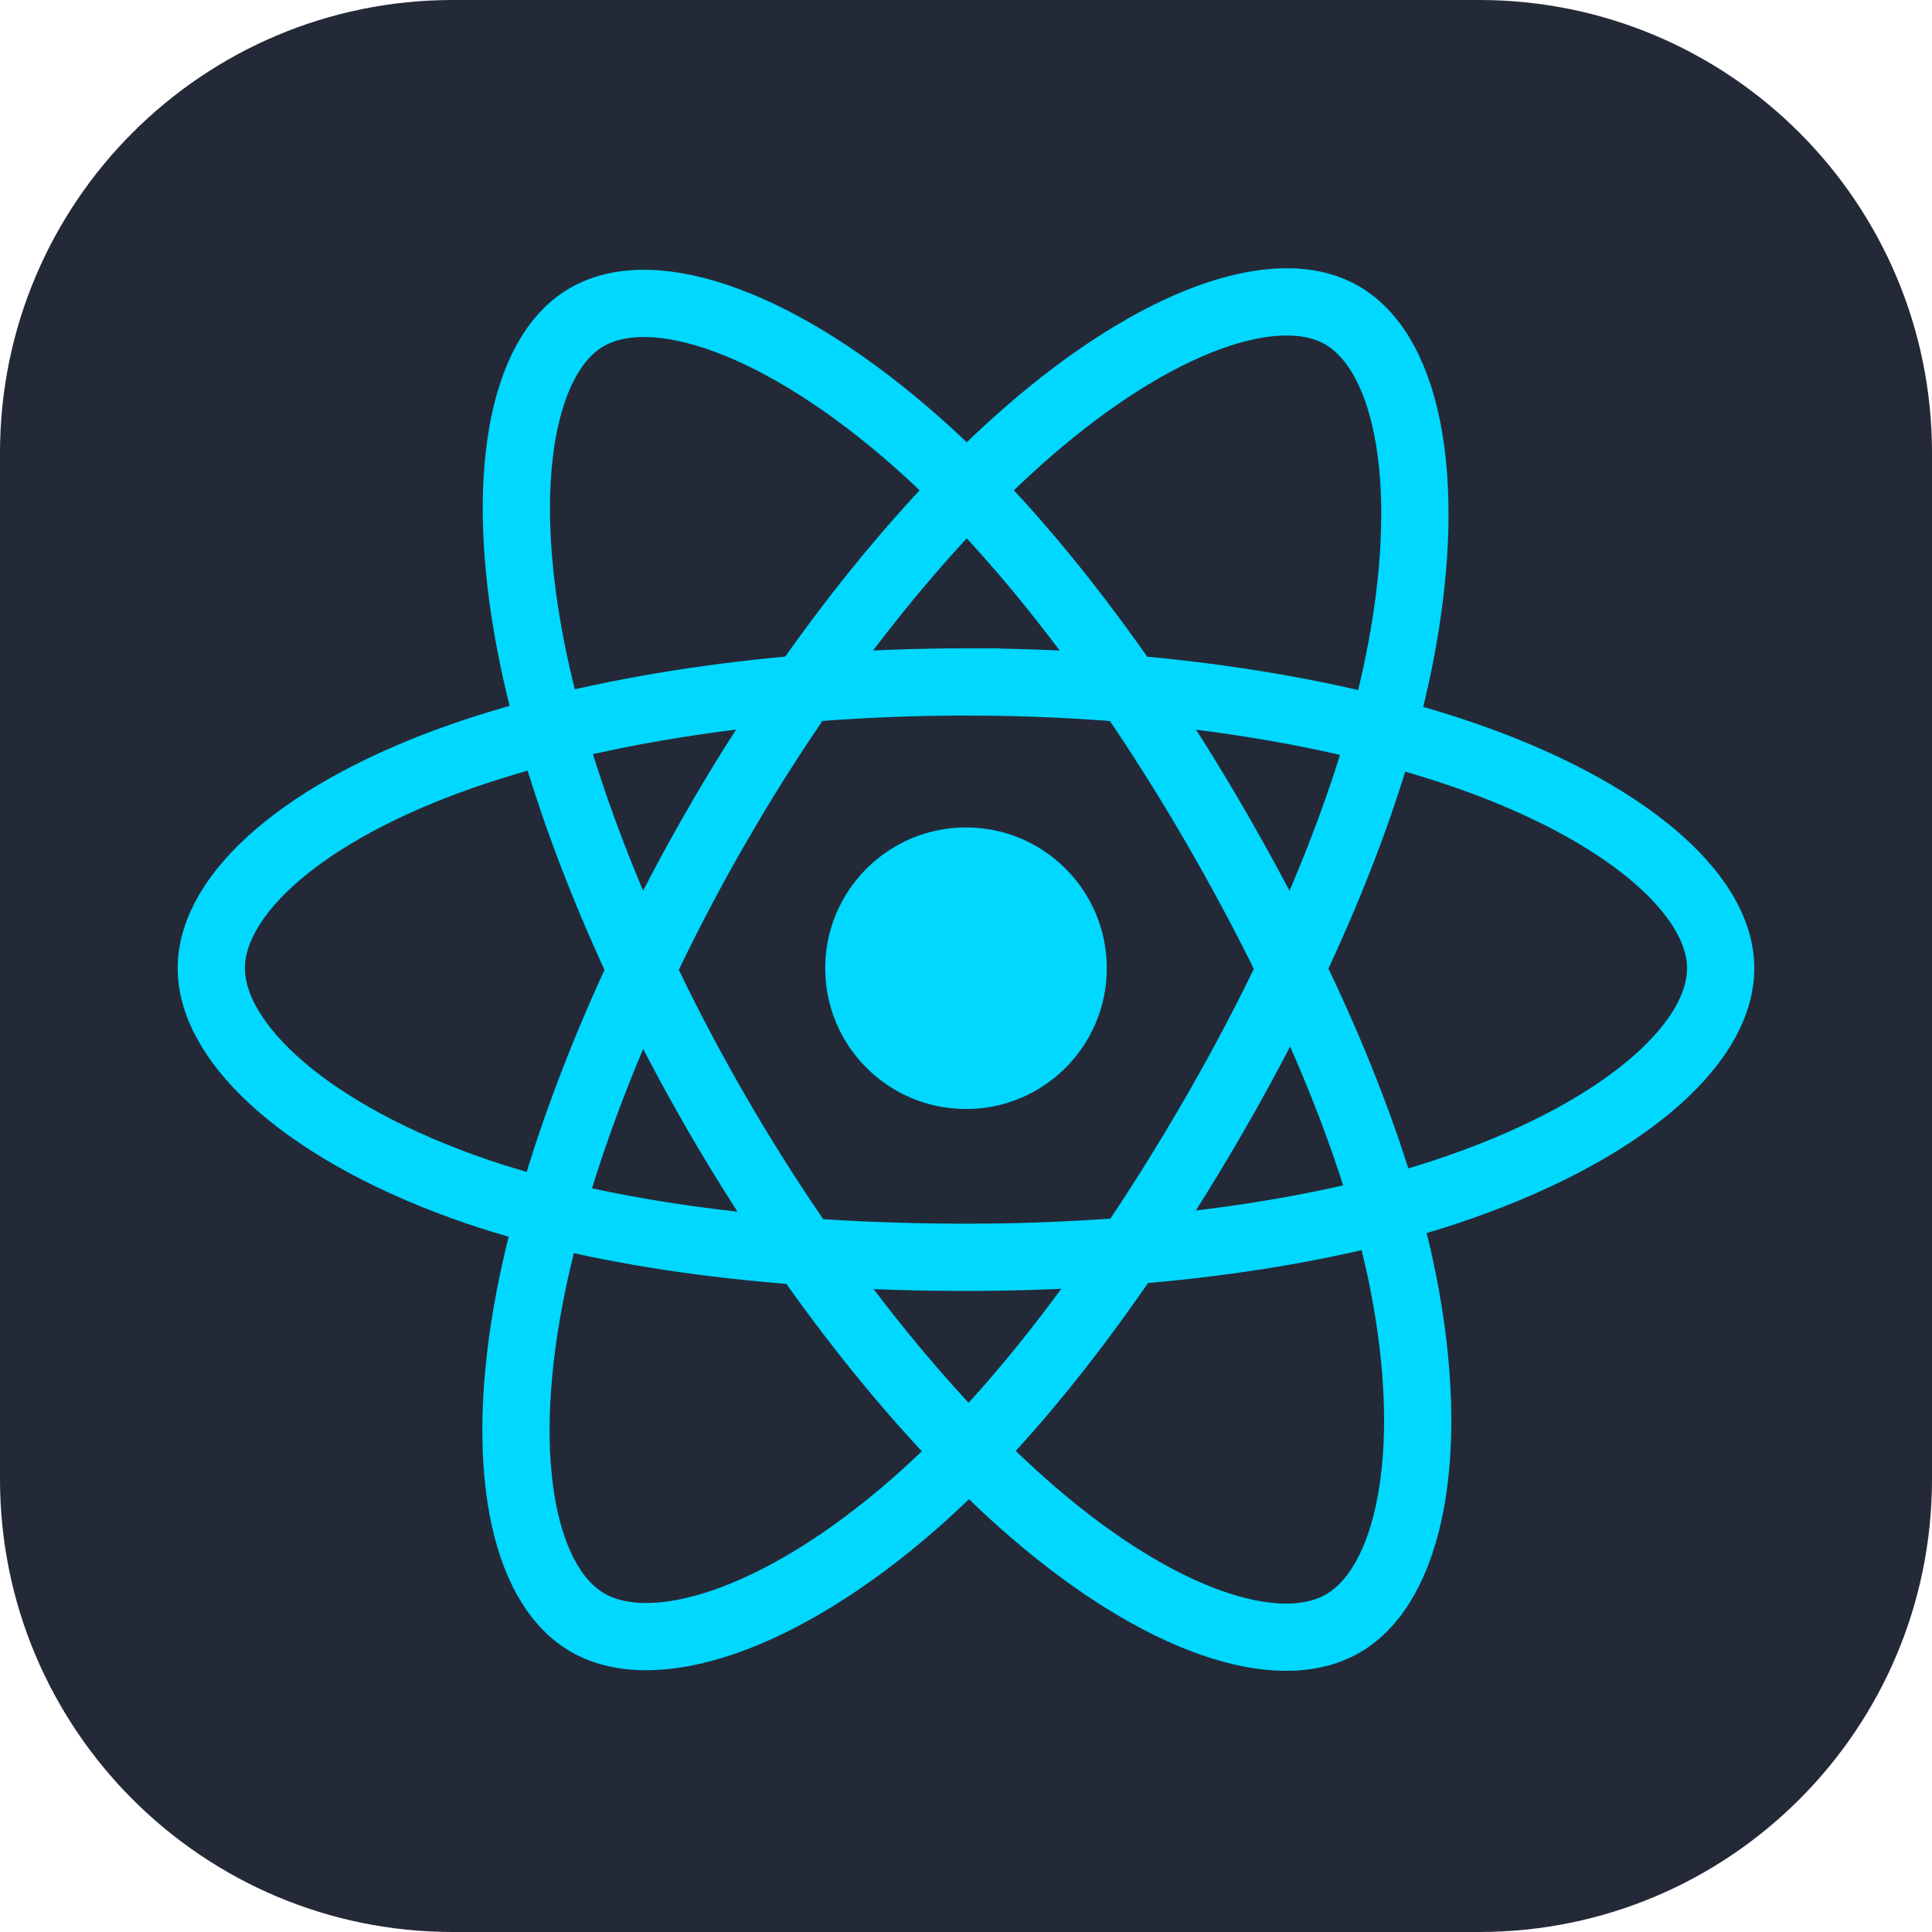
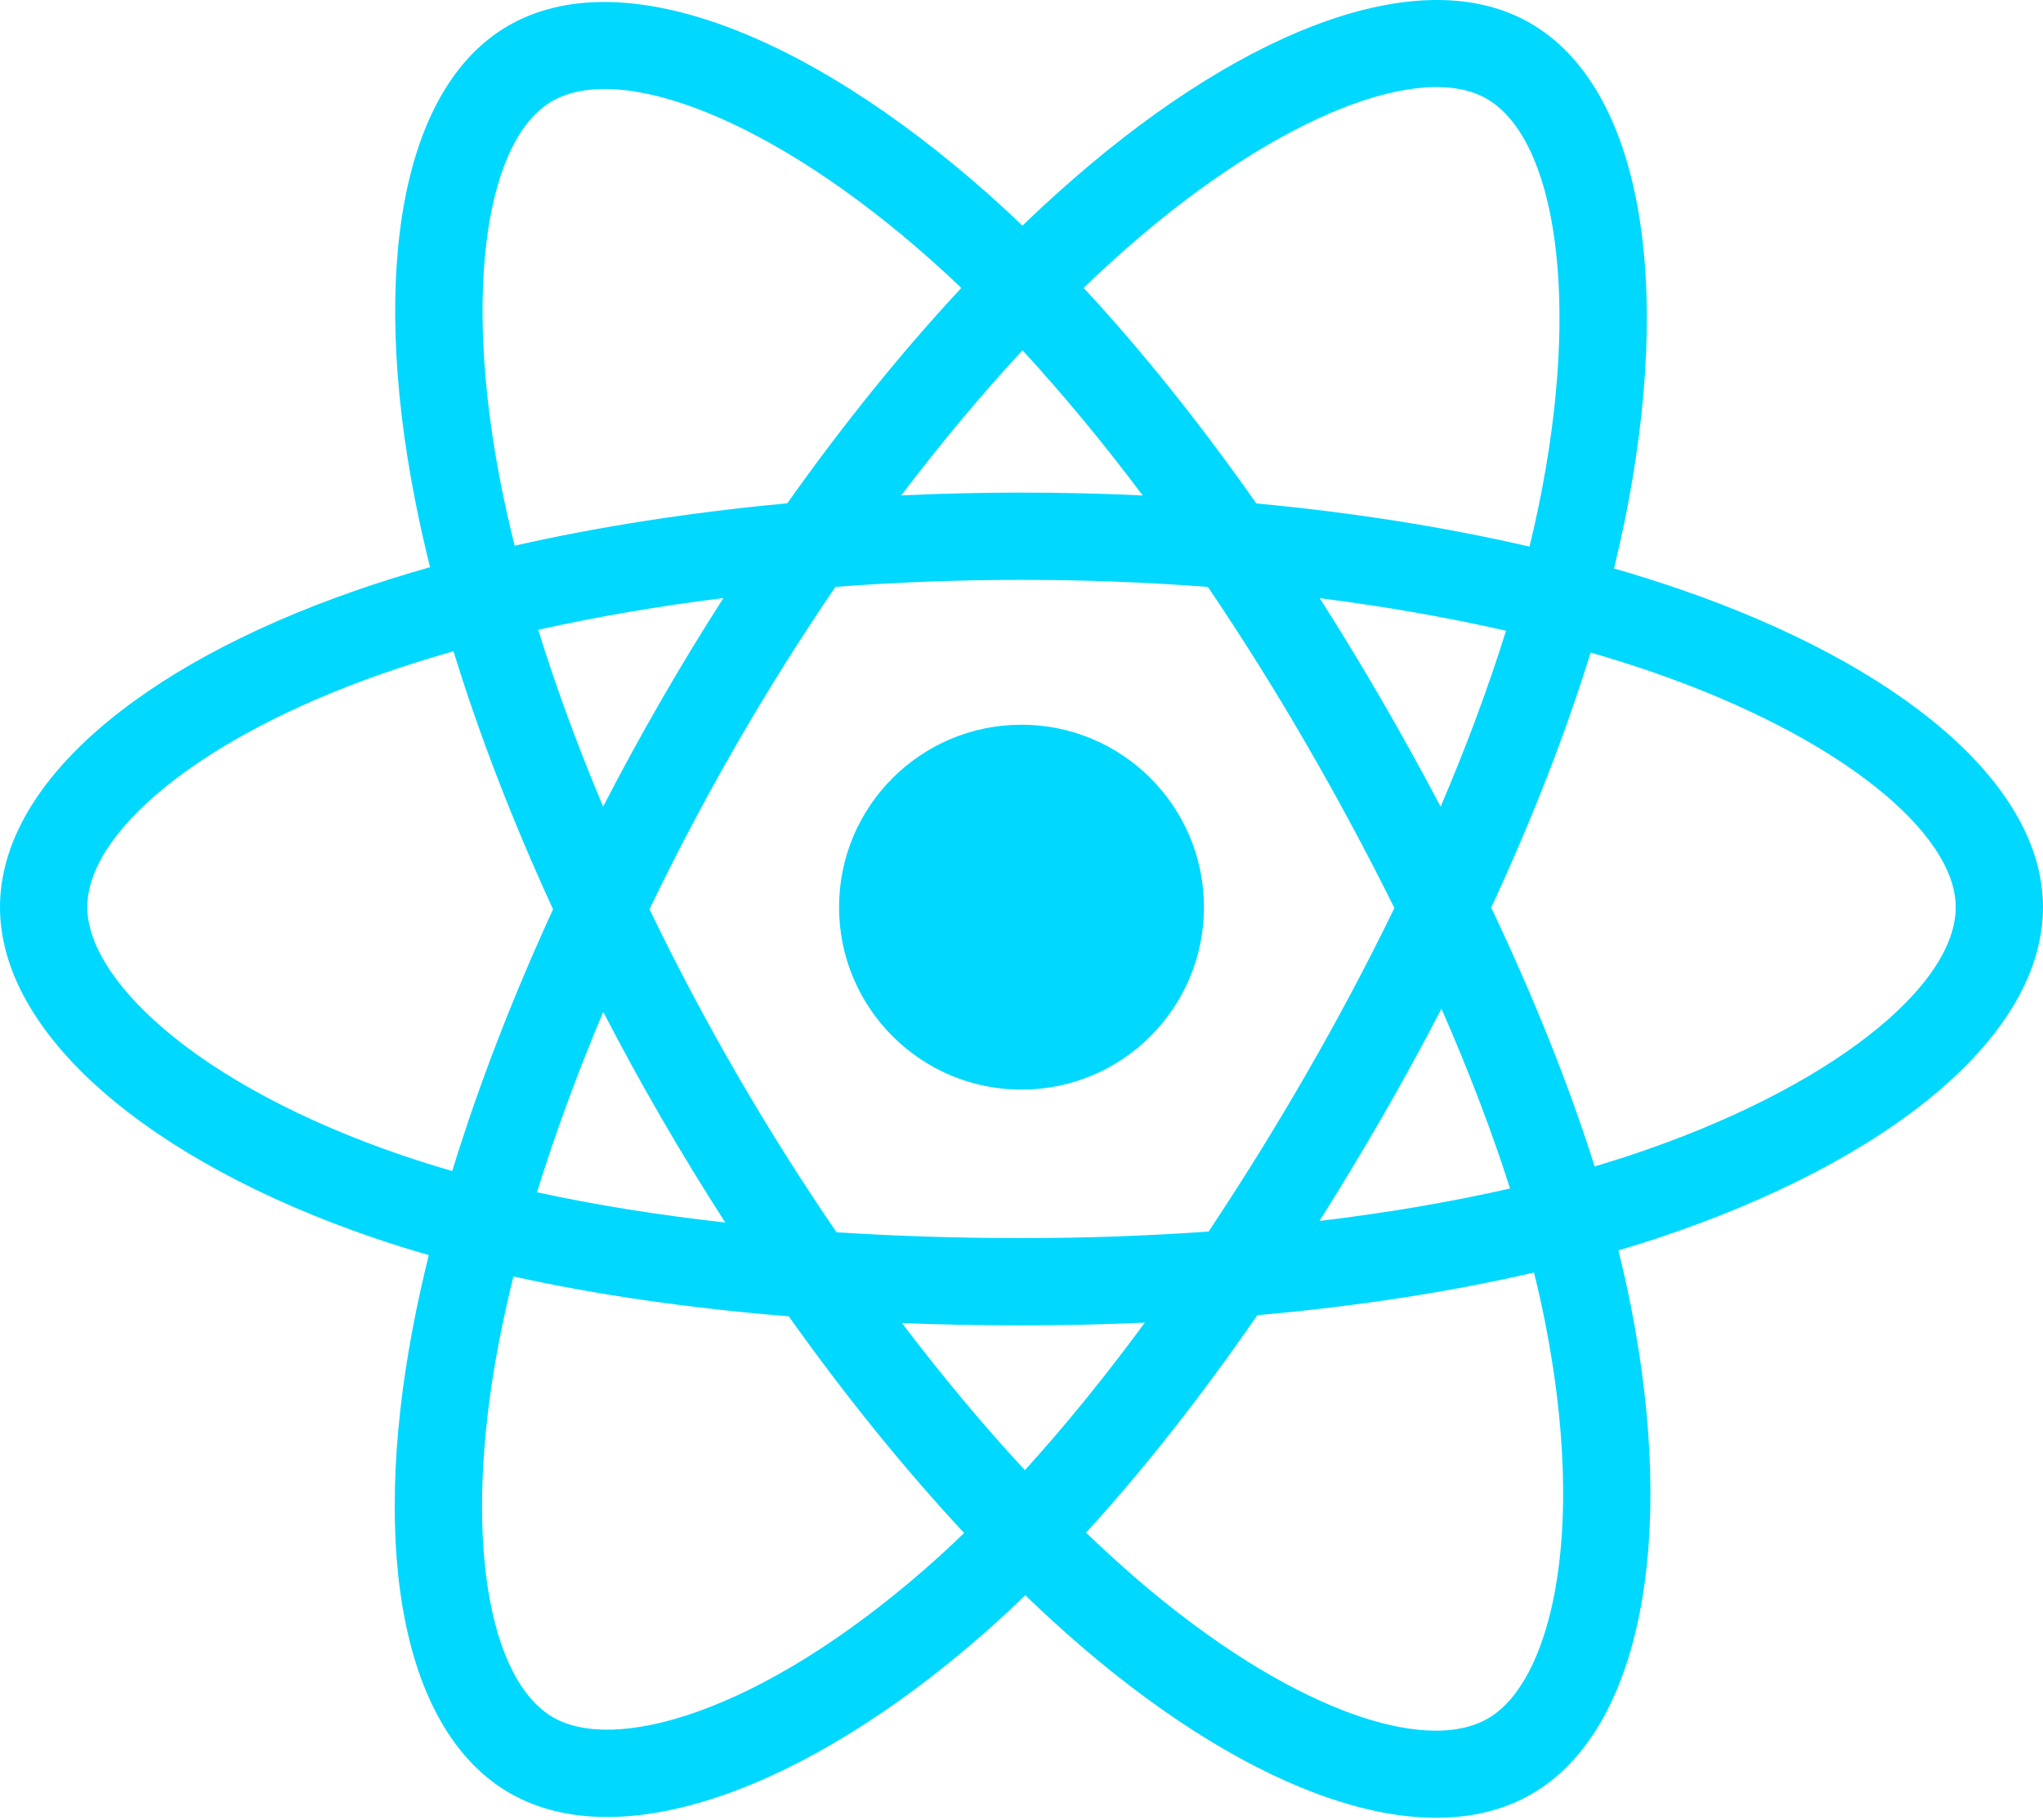
- <svg xmlns="http://www.w3.org/2000/svg" width="256" height="256" viewBox="0 0 256 256">
-   <g fill="none">
-     <rect width="256" height="256" fill="#242938" rx="60" />
-     <path fill="#00D8FF" d="M128.001 146.951c10.304 0 18.656-8.353 18.656-18.656c0-10.303-8.352-18.656-18.656-18.656c-10.303 0-18.656 8.353-18.656 18.656c0 10.303 8.353 18.656 18.656 18.656Z" />
-     <path stroke="#00D8FF" stroke-width="8.911" d="M128.002 90.363c25.048 0 48.317 3.594 65.862 9.635C215.003 107.275 228 118.306 228 128.295c0 10.409-13.774 22.128-36.475 29.649c-17.162 5.686-39.746 8.654-63.523 8.654c-24.378 0-47.463-2.786-64.819-8.717C41.225 150.376 28 138.506 28 128.295c0-9.908 12.41-20.854 33.252-28.12c17.61-6.14 41.453-9.812 66.746-9.812h.004Z" clip-rule="evenodd" />
-     <path stroke="#00D8FF" stroke-width="8.911" d="M94.981 109.438c12.514-21.698 27.251-40.06 41.249-52.24c16.864-14.677 32.914-20.425 41.566-15.436c9.017 5.2 12.288 22.988 7.463 46.41c-3.645 17.707-12.359 38.753-24.238 59.351c-12.179 21.118-26.124 39.724-39.931 51.792c-17.471 15.272-34.362 20.799-43.207 15.698c-8.583-4.946-11.865-21.167-7.747-42.852c3.479-18.323 12.21-40.812 24.841-62.723h.004Z" clip-rule="evenodd" />
-     <path stroke="#00D8FF" stroke-width="8.911" d="M95.012 147.578c-12.549-21.674-21.093-43.616-24.659-61.826c-4.293-21.941-1.258-38.716 7.387-43.72c9.009-5.216 26.052.834 43.934 16.712c13.52 12.004 27.403 30.061 39.316 50.639c12.214 21.098 21.368 42.473 24.929 60.461c4.506 22.764.859 40.157-7.978 45.272c-8.574 4.964-24.265-.291-40.996-14.689c-14.136-12.164-29.26-30.959-41.933-52.849Z" clip-rule="evenodd" />
-   </g>
+ <svg xmlns="http://www.w3.org/2000/svg" width="256" height="228" viewBox="0 0 256 228">
+   <path fill="#00D8FF" d="M210.483 73.824a171.49 171.49 0 0 0-8.24-2.597c.465-1.9.893-3.777 1.273-5.621c6.238-30.281 2.16-54.676-11.769-62.708c-13.355-7.7-35.196.329-57.254 19.526a171.23 171.23 0 0 0-6.375 5.848a155.866 155.866 0 0 0-4.241-3.917C100.759 3.829 77.587-4.822 63.673 3.233C50.33 10.957 46.379 33.89 51.995 62.588a170.974 170.974 0 0 0 1.892 8.48c-3.28.932-6.445 1.924-9.474 2.98C17.309 83.498 0 98.307 0 113.668c0 15.865 18.582 31.778 46.812 41.427a145.52 145.52 0 0 0 6.921 2.165a167.467 167.467 0 0 0-2.01 9.138c-5.354 28.2-1.173 50.591 12.134 58.266c13.744 7.926 36.812-.22 59.273-19.855a145.567 145.567 0 0 0 5.342-4.923a168.064 168.064 0 0 0 6.92 6.314c21.758 18.722 43.246 26.282 56.54 18.586c13.731-7.949 18.194-32.003 12.4-61.268a145.016 145.016 0 0 0-1.535-6.842c1.62-.48 3.21-.974 4.76-1.488c29.348-9.723 48.443-25.443 48.443-41.52c0-15.417-17.868-30.326-45.517-39.844Zm-6.365 70.984c-1.4.463-2.836.91-4.3 1.345c-3.24-10.257-7.612-21.163-12.963-32.432c5.106-11 9.31-21.767 12.459-31.957c2.619.758 5.16 1.557 7.61 2.4c23.69 8.156 38.14 20.213 38.14 29.504c0 9.896-15.606 22.743-40.946 31.14Zm-10.514 20.834c2.562 12.94 2.927 24.64 1.23 33.787c-1.524 8.219-4.59 13.698-8.382 15.893c-8.067 4.67-25.32-1.4-43.927-17.412a156.726 156.726 0 0 1-6.437-5.87c7.214-7.889 14.423-17.06 21.459-27.246c12.376-1.098 24.068-2.894 34.671-5.345a134.17 134.17 0 0 1 1.386 6.193ZM87.276 214.515c-7.882 2.783-14.16 2.863-17.955.675c-8.075-4.657-11.432-22.636-6.853-46.752a156.923 156.923 0 0 1 1.869-8.499c10.486 2.32 22.093 3.988 34.498 4.994c7.084 9.967 14.501 19.128 21.976 27.15a134.668 134.668 0 0 1-4.877 4.492c-9.933 8.682-19.886 14.842-28.658 17.94ZM50.35 144.747c-12.483-4.267-22.792-9.812-29.858-15.863c-6.35-5.437-9.555-10.836-9.555-15.216c0-9.322 13.897-21.212 37.076-29.293c2.813-.98 5.757-1.905 8.812-2.773c3.204 10.42 7.406 21.315 12.477 32.332c-5.137 11.18-9.399 22.249-12.634 32.792a134.718 134.718 0 0 1-6.318-1.979Zm12.378-84.26c-4.811-24.587-1.616-43.134 6.425-47.789c8.564-4.958 27.502 2.111 47.463 19.835a144.318 144.318 0 0 1 3.841 3.545c-7.438 7.987-14.787 17.08-21.808 26.988c-12.04 1.116-23.565 2.908-34.161 5.309a160.342 160.342 0 0 1-1.76-7.887Zm110.427 27.268a347.8 347.8 0 0 0-7.785-12.803c8.168 1.033 15.994 2.404 23.343 4.08c-2.206 7.072-4.956 14.465-8.193 22.045a381.151 381.151 0 0 0-7.365-13.322Zm-45.032-43.861c5.044 5.465 10.096 11.566 15.065 18.186a322.04 322.04 0 0 0-30.257-.006c4.974-6.559 10.069-12.652 15.192-18.18ZM82.802 87.83a323.167 323.167 0 0 0-7.227 13.238c-3.184-7.553-5.909-14.98-8.134-22.152c7.304-1.634 15.093-2.97 23.209-3.984a321.524 321.524 0 0 0-7.848 12.897Zm8.081 65.352c-8.385-.936-16.291-2.203-23.593-3.793c2.26-7.3 5.045-14.885 8.298-22.6a321.187 321.187 0 0 0 7.257 13.246c2.594 4.48 5.28 8.868 8.038 13.147Zm37.542 31.03c-5.184-5.592-10.354-11.779-15.403-18.433c4.902.192 9.899.29 14.978.29c5.218 0 10.376-.117 15.453-.343c-4.985 6.774-10.018 12.97-15.028 18.486Zm52.198-57.817c3.422 7.8 6.306 15.345 8.596 22.52c-7.422 1.694-15.436 3.058-23.88 4.071a382.417 382.417 0 0 0 7.859-13.026a347.403 347.403 0 0 0 7.425-13.565Zm-16.898 8.101a358.557 358.557 0 0 1-12.281 19.815a329.4 329.4 0 0 1-23.444.823c-7.967 0-15.716-.248-23.178-.732a310.202 310.202 0 0 1-12.513-19.846h.001a307.41 307.41 0 0 1-10.923-20.627a310.278 310.278 0 0 1 10.89-20.637l-.001.001a307.318 307.318 0 0 1 12.413-19.761c7.613-.576 15.42-.876 23.31-.876H128c7.926 0 15.743.303 23.354.883a329.357 329.357 0 0 1 12.335 19.695a358.489 358.489 0 0 1 11.036 20.54a329.472 329.472 0 0 1-11 20.722Zm22.56-122.124c8.572 4.944 11.906 24.881 6.52 51.026c-.344 1.668-.73 3.367-1.15 5.09c-10.622-2.452-22.155-4.275-34.23-5.408c-7.034-10.017-14.323-19.124-21.64-27.008a160.789 160.789 0 0 1 5.888-5.4c18.9-16.447 36.564-22.941 44.612-18.3ZM128 90.808c12.625 0 22.86 10.235 22.86 22.86s-10.235 22.86-22.86 22.86s-22.86-10.235-22.86-22.86s10.235-22.86 22.86-22.86Z" />
</svg>
